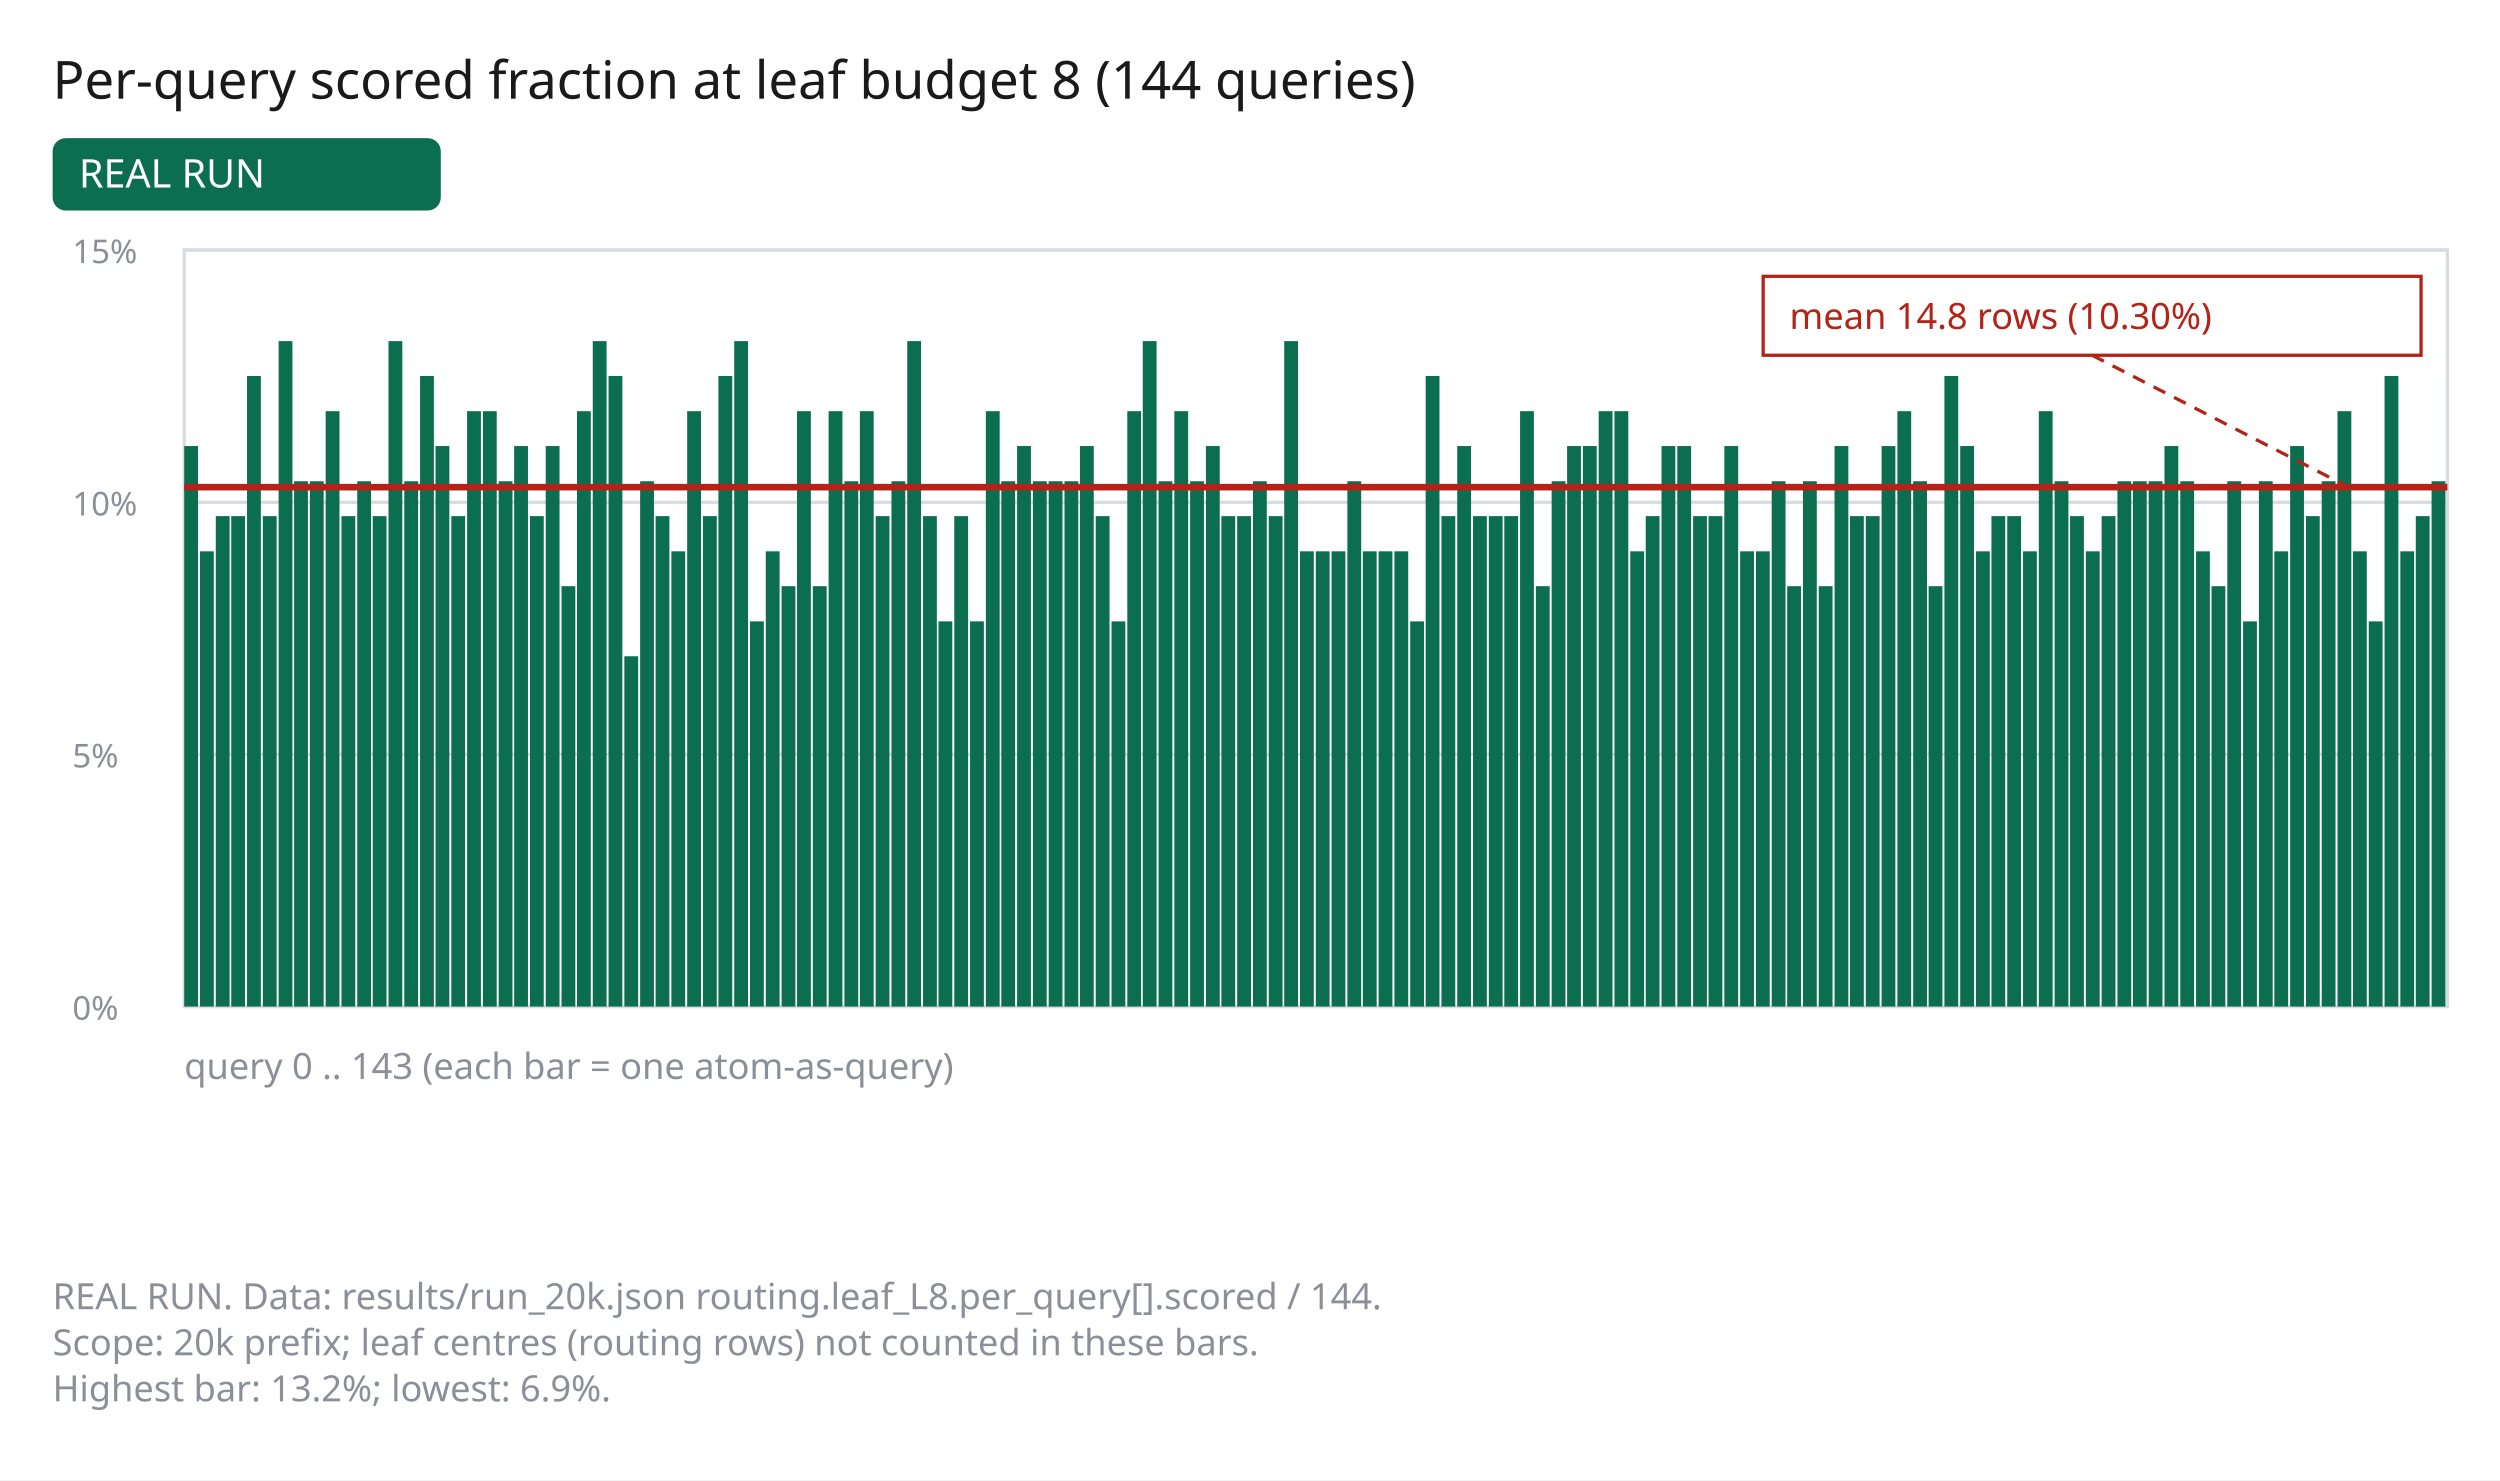
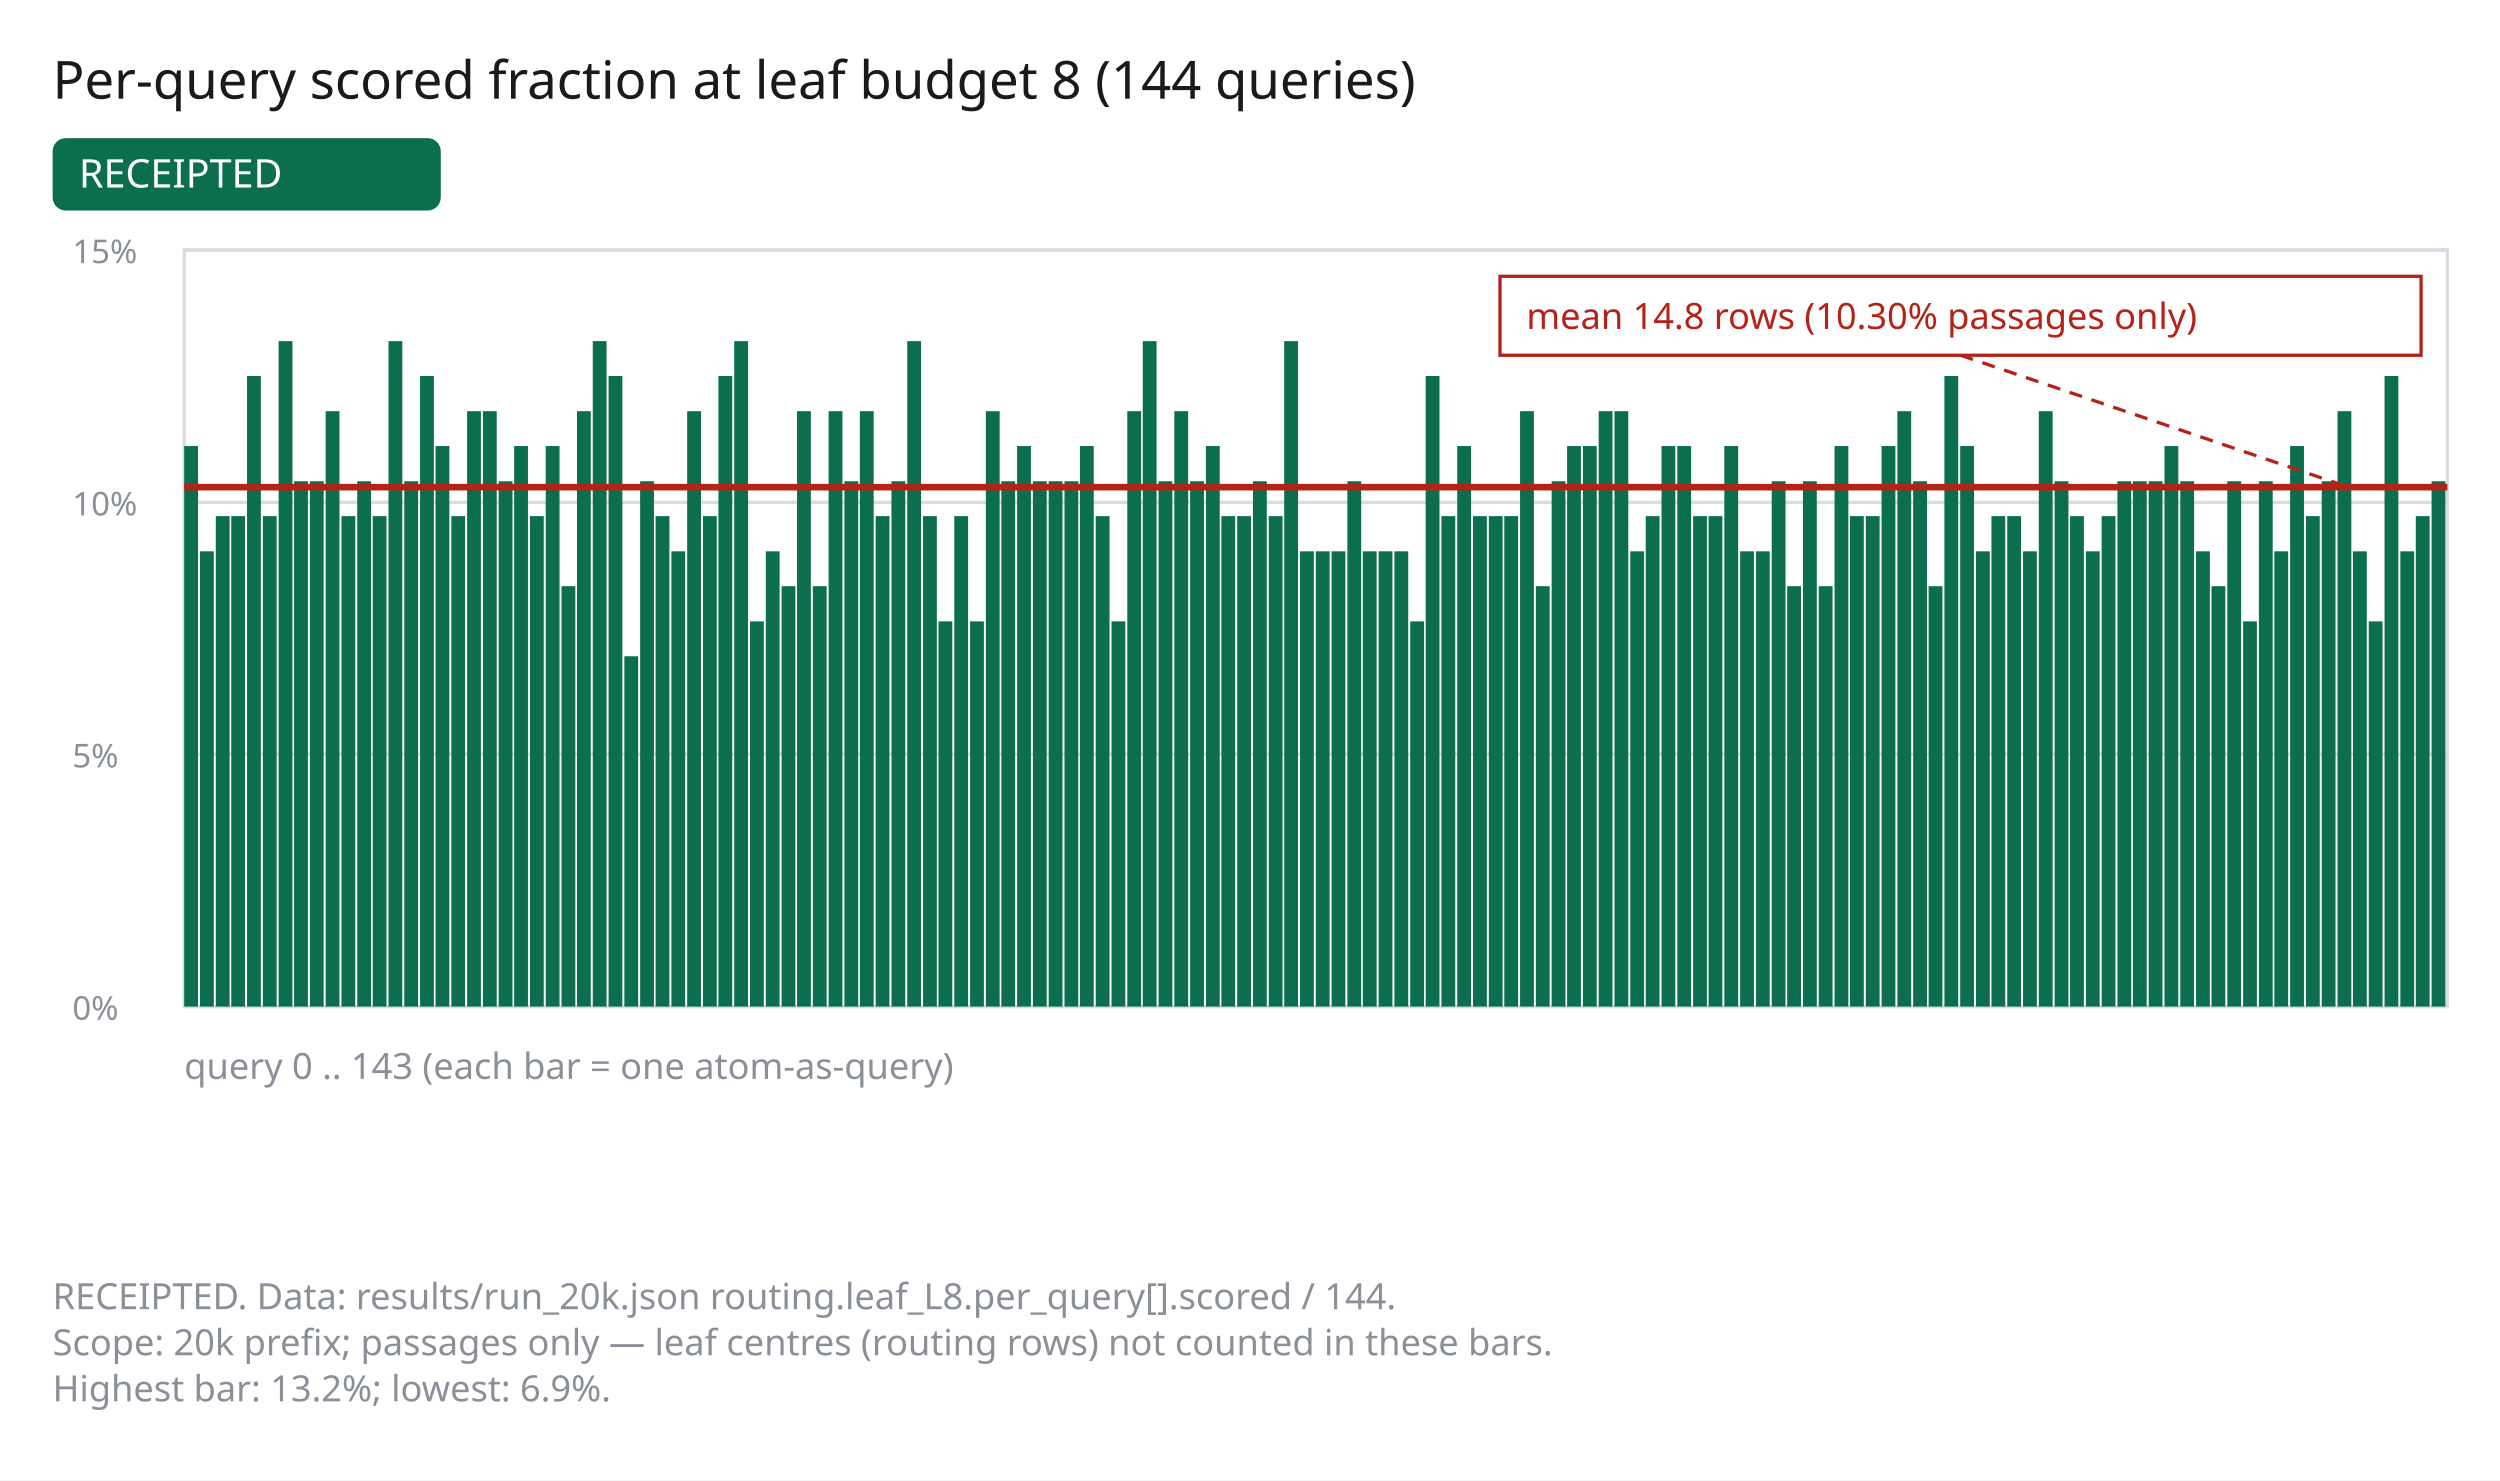
<svg xmlns="http://www.w3.org/2000/svg" width="760" height="450" viewBox="0 0 760 450" role="img">
  <rect width="760" height="450" fill="#ffffff" />
  <text x="16" y="30" font-size="16" font-family="sans-serif" fill="#1a1a1a">Per-query scored fraction at leaf budget 8 (144 queries)</text>
  <rect x="16" y="42" width="118" height="22" rx="4" fill="#0b6e4f" />
-   <text x="24" y="57" font-size="12" fill="#fff" font-family="sans-serif">REAL RUN</text>
+   <text x="24" y="57" font-size="12" fill="#fff" font-family="sans-serif">RECEIPTED</text>
  <rect x="56" y="76" width="688" height="230" fill="none" stroke="#d7dce3" />
  <line x1="56" y1="306.0" x2="744" y2="306.0" stroke="#d7dce3" />
  <text x="22" y="310.0" font-size="10" fill="#8a8f98" font-family="sans-serif">0%</text>
  <line x1="56" y1="229.3" x2="744" y2="229.3" stroke="#d7dce3" />
  <text x="22" y="233.3" font-size="10" fill="#8a8f98" font-family="sans-serif">5%</text>
  <line x1="56" y1="152.7" x2="744" y2="152.7" stroke="#d7dce3" />
  <text x="22" y="156.7" font-size="10" fill="#8a8f98" font-family="sans-serif">10%</text>
  <line x1="56" y1="76.0" x2="744" y2="76.0" stroke="#d7dce3" />
  <text x="22" y="80.0" font-size="10" fill="#8a8f98" font-family="sans-serif">15%</text>
  <rect x="56.0" y="135.6" width="4.2" height="170.4" fill="#0b6e4f" />
  <rect x="60.8" y="167.6" width="4.2" height="138.4" fill="#0b6e4f" />
  <rect x="65.6" y="156.9" width="4.2" height="149.1" fill="#0b6e4f" />
  <rect x="70.3" y="156.9" width="4.2" height="149.1" fill="#0b6e4f" />
  <rect x="75.1" y="114.3" width="4.2" height="191.7" fill="#0b6e4f" />
  <rect x="79.9" y="156.9" width="4.2" height="149.1" fill="#0b6e4f" />
  <rect x="84.7" y="103.7" width="4.2" height="202.3" fill="#0b6e4f" />
  <rect x="89.4" y="146.3" width="4.2" height="159.7" fill="#0b6e4f" />
  <rect x="94.2" y="146.3" width="4.2" height="159.7" fill="#0b6e4f" />
  <rect x="99.0" y="125.0" width="4.2" height="181.0" fill="#0b6e4f" />
  <rect x="103.8" y="156.9" width="4.2" height="149.1" fill="#0b6e4f" />
  <rect x="108.6" y="146.3" width="4.2" height="159.7" fill="#0b6e4f" />
  <rect x="113.3" y="156.9" width="4.2" height="149.1" fill="#0b6e4f" />
  <rect x="118.1" y="103.7" width="4.2" height="202.3" fill="#0b6e4f" />
  <rect x="122.9" y="146.3" width="4.2" height="159.7" fill="#0b6e4f" />
  <rect x="127.7" y="114.3" width="4.2" height="191.7" fill="#0b6e4f" />
  <rect x="132.4" y="135.6" width="4.2" height="170.4" fill="#0b6e4f" />
  <rect x="137.2" y="156.9" width="4.2" height="149.1" fill="#0b6e4f" />
  <rect x="142.0" y="125.0" width="4.2" height="181.0" fill="#0b6e4f" />
  <rect x="146.8" y="125.0" width="4.2" height="181.0" fill="#0b6e4f" />
  <rect x="151.6" y="146.3" width="4.2" height="159.7" fill="#0b6e4f" />
  <rect x="156.3" y="135.6" width="4.2" height="170.4" fill="#0b6e4f" />
  <rect x="161.1" y="156.9" width="4.2" height="149.1" fill="#0b6e4f" />
  <rect x="165.9" y="135.6" width="4.2" height="170.4" fill="#0b6e4f" />
  <rect x="170.7" y="178.2" width="4.2" height="127.8" fill="#0b6e4f" />
  <rect x="175.4" y="125.0" width="4.2" height="181.0" fill="#0b6e4f" />
  <rect x="180.2" y="103.7" width="4.2" height="202.3" fill="#0b6e4f" />
  <rect x="185.0" y="114.3" width="4.2" height="191.7" fill="#0b6e4f" />
  <rect x="189.8" y="199.5" width="4.2" height="106.5" fill="#0b6e4f" />
  <rect x="194.6" y="146.3" width="4.2" height="159.7" fill="#0b6e4f" />
  <rect x="199.3" y="156.9" width="4.2" height="149.1" fill="#0b6e4f" />
  <rect x="204.1" y="167.6" width="4.2" height="138.4" fill="#0b6e4f" />
  <rect x="208.9" y="125.0" width="4.2" height="181.0" fill="#0b6e4f" />
  <rect x="213.7" y="156.9" width="4.2" height="149.1" fill="#0b6e4f" />
  <rect x="218.4" y="114.3" width="4.2" height="191.7" fill="#0b6e4f" />
  <rect x="223.2" y="103.7" width="4.2" height="202.3" fill="#0b6e4f" />
  <rect x="228.0" y="188.9" width="4.2" height="117.1" fill="#0b6e4f" />
  <rect x="232.8" y="167.6" width="4.2" height="138.4" fill="#0b6e4f" />
  <rect x="237.6" y="178.2" width="4.2" height="127.8" fill="#0b6e4f" />
  <rect x="242.3" y="125.0" width="4.2" height="181.0" fill="#0b6e4f" />
  <rect x="247.1" y="178.2" width="4.2" height="127.8" fill="#0b6e4f" />
  <rect x="251.9" y="125.0" width="4.2" height="181.0" fill="#0b6e4f" />
  <rect x="256.7" y="146.3" width="4.2" height="159.7" fill="#0b6e4f" />
  <rect x="261.4" y="125.0" width="4.2" height="181.0" fill="#0b6e4f" />
  <rect x="266.2" y="156.9" width="4.2" height="149.1" fill="#0b6e4f" />
  <rect x="271.0" y="146.3" width="4.2" height="159.7" fill="#0b6e4f" />
  <rect x="275.8" y="103.7" width="4.2" height="202.3" fill="#0b6e4f" />
  <rect x="280.6" y="156.9" width="4.2" height="149.1" fill="#0b6e4f" />
  <rect x="285.3" y="188.9" width="4.2" height="117.1" fill="#0b6e4f" />
  <rect x="290.1" y="156.9" width="4.2" height="149.1" fill="#0b6e4f" />
  <rect x="294.9" y="188.9" width="4.2" height="117.1" fill="#0b6e4f" />
  <rect x="299.7" y="125.0" width="4.2" height="181.0" fill="#0b6e4f" />
  <rect x="304.4" y="146.3" width="4.2" height="159.7" fill="#0b6e4f" />
  <rect x="309.2" y="135.6" width="4.2" height="170.4" fill="#0b6e4f" />
  <rect x="314.0" y="146.3" width="4.2" height="159.7" fill="#0b6e4f" />
  <rect x="318.8" y="146.3" width="4.2" height="159.7" fill="#0b6e4f" />
  <rect x="323.6" y="146.3" width="4.2" height="159.7" fill="#0b6e4f" />
  <rect x="328.3" y="135.6" width="4.2" height="170.4" fill="#0b6e4f" />
  <rect x="333.1" y="156.9" width="4.2" height="149.1" fill="#0b6e4f" />
  <rect x="337.9" y="188.9" width="4.2" height="117.1" fill="#0b6e4f" />
  <rect x="342.7" y="125.0" width="4.2" height="181.0" fill="#0b6e4f" />
  <rect x="347.4" y="103.7" width="4.2" height="202.3" fill="#0b6e4f" />
  <rect x="352.2" y="146.3" width="4.2" height="159.7" fill="#0b6e4f" />
  <rect x="357.0" y="125.0" width="4.2" height="181.0" fill="#0b6e4f" />
  <rect x="361.8" y="146.3" width="4.2" height="159.7" fill="#0b6e4f" />
  <rect x="366.6" y="135.6" width="4.2" height="170.4" fill="#0b6e4f" />
  <rect x="371.3" y="156.9" width="4.2" height="149.1" fill="#0b6e4f" />
  <rect x="376.1" y="156.9" width="4.2" height="149.1" fill="#0b6e4f" />
  <rect x="380.9" y="146.3" width="4.2" height="159.7" fill="#0b6e4f" />
  <rect x="385.7" y="156.9" width="4.2" height="149.1" fill="#0b6e4f" />
  <rect x="390.4" y="103.7" width="4.2" height="202.3" fill="#0b6e4f" />
  <rect x="395.2" y="167.6" width="4.2" height="138.4" fill="#0b6e4f" />
  <rect x="400.0" y="167.6" width="4.2" height="138.4" fill="#0b6e4f" />
  <rect x="404.8" y="167.6" width="4.2" height="138.4" fill="#0b6e4f" />
  <rect x="409.6" y="146.3" width="4.2" height="159.7" fill="#0b6e4f" />
  <rect x="414.3" y="167.6" width="4.2" height="138.4" fill="#0b6e4f" />
  <rect x="419.1" y="167.6" width="4.2" height="138.4" fill="#0b6e4f" />
  <rect x="423.9" y="167.6" width="4.2" height="138.4" fill="#0b6e4f" />
  <rect x="428.7" y="188.9" width="4.2" height="117.1" fill="#0b6e4f" />
  <rect x="433.4" y="114.3" width="4.2" height="191.7" fill="#0b6e4f" />
  <rect x="438.2" y="156.9" width="4.2" height="149.1" fill="#0b6e4f" />
  <rect x="443.0" y="135.6" width="4.2" height="170.4" fill="#0b6e4f" />
  <rect x="447.8" y="156.9" width="4.2" height="149.1" fill="#0b6e4f" />
  <rect x="452.6" y="156.9" width="4.2" height="149.1" fill="#0b6e4f" />
  <rect x="457.3" y="156.9" width="4.2" height="149.1" fill="#0b6e4f" />
  <rect x="462.1" y="125.0" width="4.2" height="181.0" fill="#0b6e4f" />
  <rect x="466.9" y="178.2" width="4.2" height="127.8" fill="#0b6e4f" />
  <rect x="471.7" y="146.3" width="4.2" height="159.7" fill="#0b6e4f" />
  <rect x="476.4" y="135.6" width="4.2" height="170.4" fill="#0b6e4f" />
  <rect x="481.2" y="135.6" width="4.2" height="170.4" fill="#0b6e4f" />
  <rect x="486.0" y="125.0" width="4.2" height="181.0" fill="#0b6e4f" />
  <rect x="490.8" y="125.0" width="4.2" height="181.0" fill="#0b6e4f" />
  <rect x="495.6" y="167.6" width="4.2" height="138.4" fill="#0b6e4f" />
  <rect x="500.3" y="156.9" width="4.2" height="149.1" fill="#0b6e4f" />
  <rect x="505.1" y="135.6" width="4.2" height="170.4" fill="#0b6e4f" />
  <rect x="509.9" y="135.6" width="4.2" height="170.4" fill="#0b6e4f" />
  <rect x="514.7" y="156.9" width="4.2" height="149.1" fill="#0b6e4f" />
  <rect x="519.4" y="156.9" width="4.2" height="149.1" fill="#0b6e4f" />
  <rect x="524.2" y="135.6" width="4.2" height="170.4" fill="#0b6e4f" />
  <rect x="529.0" y="167.6" width="4.2" height="138.4" fill="#0b6e4f" />
  <rect x="533.8" y="167.6" width="4.2" height="138.4" fill="#0b6e4f" />
  <rect x="538.6" y="146.3" width="4.2" height="159.7" fill="#0b6e4f" />
  <rect x="543.3" y="178.2" width="4.2" height="127.8" fill="#0b6e4f" />
  <rect x="548.1" y="146.3" width="4.2" height="159.7" fill="#0b6e4f" />
  <rect x="552.9" y="178.2" width="4.2" height="127.8" fill="#0b6e4f" />
  <rect x="557.7" y="135.6" width="4.2" height="170.4" fill="#0b6e4f" />
  <rect x="562.4" y="156.9" width="4.2" height="149.1" fill="#0b6e4f" />
  <rect x="567.2" y="156.9" width="4.2" height="149.1" fill="#0b6e4f" />
  <rect x="572.0" y="135.6" width="4.2" height="170.4" fill="#0b6e4f" />
  <rect x="576.8" y="125.0" width="4.2" height="181.0" fill="#0b6e4f" />
  <rect x="581.6" y="146.3" width="4.2" height="159.7" fill="#0b6e4f" />
  <rect x="586.3" y="178.2" width="4.2" height="127.8" fill="#0b6e4f" />
  <rect x="591.1" y="114.3" width="4.2" height="191.7" fill="#0b6e4f" />
  <rect x="595.9" y="135.6" width="4.2" height="170.4" fill="#0b6e4f" />
  <rect x="600.7" y="167.6" width="4.2" height="138.4" fill="#0b6e4f" />
  <rect x="605.4" y="156.9" width="4.2" height="149.1" fill="#0b6e4f" />
  <rect x="610.2" y="156.9" width="4.2" height="149.1" fill="#0b6e4f" />
  <rect x="615.0" y="167.6" width="4.2" height="138.4" fill="#0b6e4f" />
  <rect x="619.8" y="125.0" width="4.2" height="181.0" fill="#0b6e4f" />
  <rect x="624.6" y="146.3" width="4.2" height="159.7" fill="#0b6e4f" />
  <rect x="629.3" y="156.9" width="4.2" height="149.1" fill="#0b6e4f" />
  <rect x="634.1" y="167.6" width="4.2" height="138.4" fill="#0b6e4f" />
  <rect x="638.9" y="156.9" width="4.2" height="149.1" fill="#0b6e4f" />
  <rect x="643.7" y="146.3" width="4.2" height="159.7" fill="#0b6e4f" />
  <rect x="648.4" y="146.3" width="4.2" height="159.7" fill="#0b6e4f" />
  <rect x="653.2" y="146.3" width="4.2" height="159.7" fill="#0b6e4f" />
  <rect x="658.0" y="135.6" width="4.2" height="170.4" fill="#0b6e4f" />
  <rect x="662.8" y="146.3" width="4.2" height="159.7" fill="#0b6e4f" />
  <rect x="667.6" y="167.6" width="4.2" height="138.4" fill="#0b6e4f" />
  <rect x="672.3" y="178.2" width="4.2" height="127.8" fill="#0b6e4f" />
  <rect x="677.1" y="146.3" width="4.2" height="159.7" fill="#0b6e4f" />
  <rect x="681.9" y="188.9" width="4.2" height="117.1" fill="#0b6e4f" />
  <rect x="686.7" y="146.3" width="4.2" height="159.7" fill="#0b6e4f" />
  <rect x="691.4" y="167.6" width="4.2" height="138.4" fill="#0b6e4f" />
  <rect x="696.2" y="135.6" width="4.2" height="170.4" fill="#0b6e4f" />
  <rect x="701.0" y="156.9" width="4.2" height="149.1" fill="#0b6e4f" />
  <rect x="705.8" y="146.3" width="4.2" height="159.7" fill="#0b6e4f" />
  <rect x="710.6" y="125.0" width="4.2" height="181.0" fill="#0b6e4f" />
  <rect x="715.3" y="167.6" width="4.2" height="138.4" fill="#0b6e4f" />
  <rect x="720.1" y="188.9" width="4.2" height="117.1" fill="#0b6e4f" />
  <rect x="724.9" y="114.3" width="4.2" height="191.7" fill="#0b6e4f" />
  <rect x="729.7" y="167.6" width="4.2" height="138.4" fill="#0b6e4f" />
  <rect x="734.4" y="156.9" width="4.2" height="149.1" fill="#0b6e4f" />
  <rect x="739.2" y="146.3" width="4.2" height="159.7" fill="#0b6e4f" />
  <line x1="56" y1="148.1" x2="744" y2="148.1" stroke="#b42318" stroke-width="2" />
-   <rect x="536" y="84" width="200" height="24" fill="#ffffff" stroke="#b42318" />
-   <text x="544" y="100" font-size="11" fill="#b42318" font-family="sans-serif">mean 14.8 rows (10.30%)</text>
-   <line x1="636" y1="108" x2="714" y2="148.1" stroke="#b42318" stroke-dasharray="4,3" />
+   <rect x="456" y="84" width="280" height="24" fill="#ffffff" stroke="#b42318" />
+   <text x="464" y="100" font-size="11" fill="#b42318" font-family="sans-serif">mean 14.8 rows (10.30% passages only)</text>
+   <line x1="596" y1="108" x2="714" y2="148.1" stroke="#b42318" stroke-dasharray="4,3" />
  <text x="56" y="328" font-size="11" fill="#8a8f98" font-family="sans-serif">query 0 .. 143 (each bar = one atom-as-query)</text>
-   <text x="16" y="398" font-size="11" fill="#8a8f98" font-family="sans-serif">REAL RUN. Data: results/run_20k.json routing.leaf_L8.per_query[].scored / 144.</text>
-   <text x="16" y="412" font-size="11" fill="#8a8f98" font-family="sans-serif">Scope: 20k prefix; leaf centres (routing rows) not counted in these bars.</text>
+   <text x="16" y="398" font-size="11" fill="#8a8f98" font-family="sans-serif">RECEIPTED. Data: results/run_20k.json routing.leaf_L8.per_query[].scored / 144.</text>
+   <text x="16" y="412" font-size="11" fill="#8a8f98" font-family="sans-serif">Scope: 20k prefix; passages only — leaf centres (routing rows) not counted in these bars.</text>
  <text x="16" y="426" font-size="11" fill="#8a8f98" font-family="sans-serif">Highest bar: 13.2%; lowest: 6.9%.</text>
</svg>
